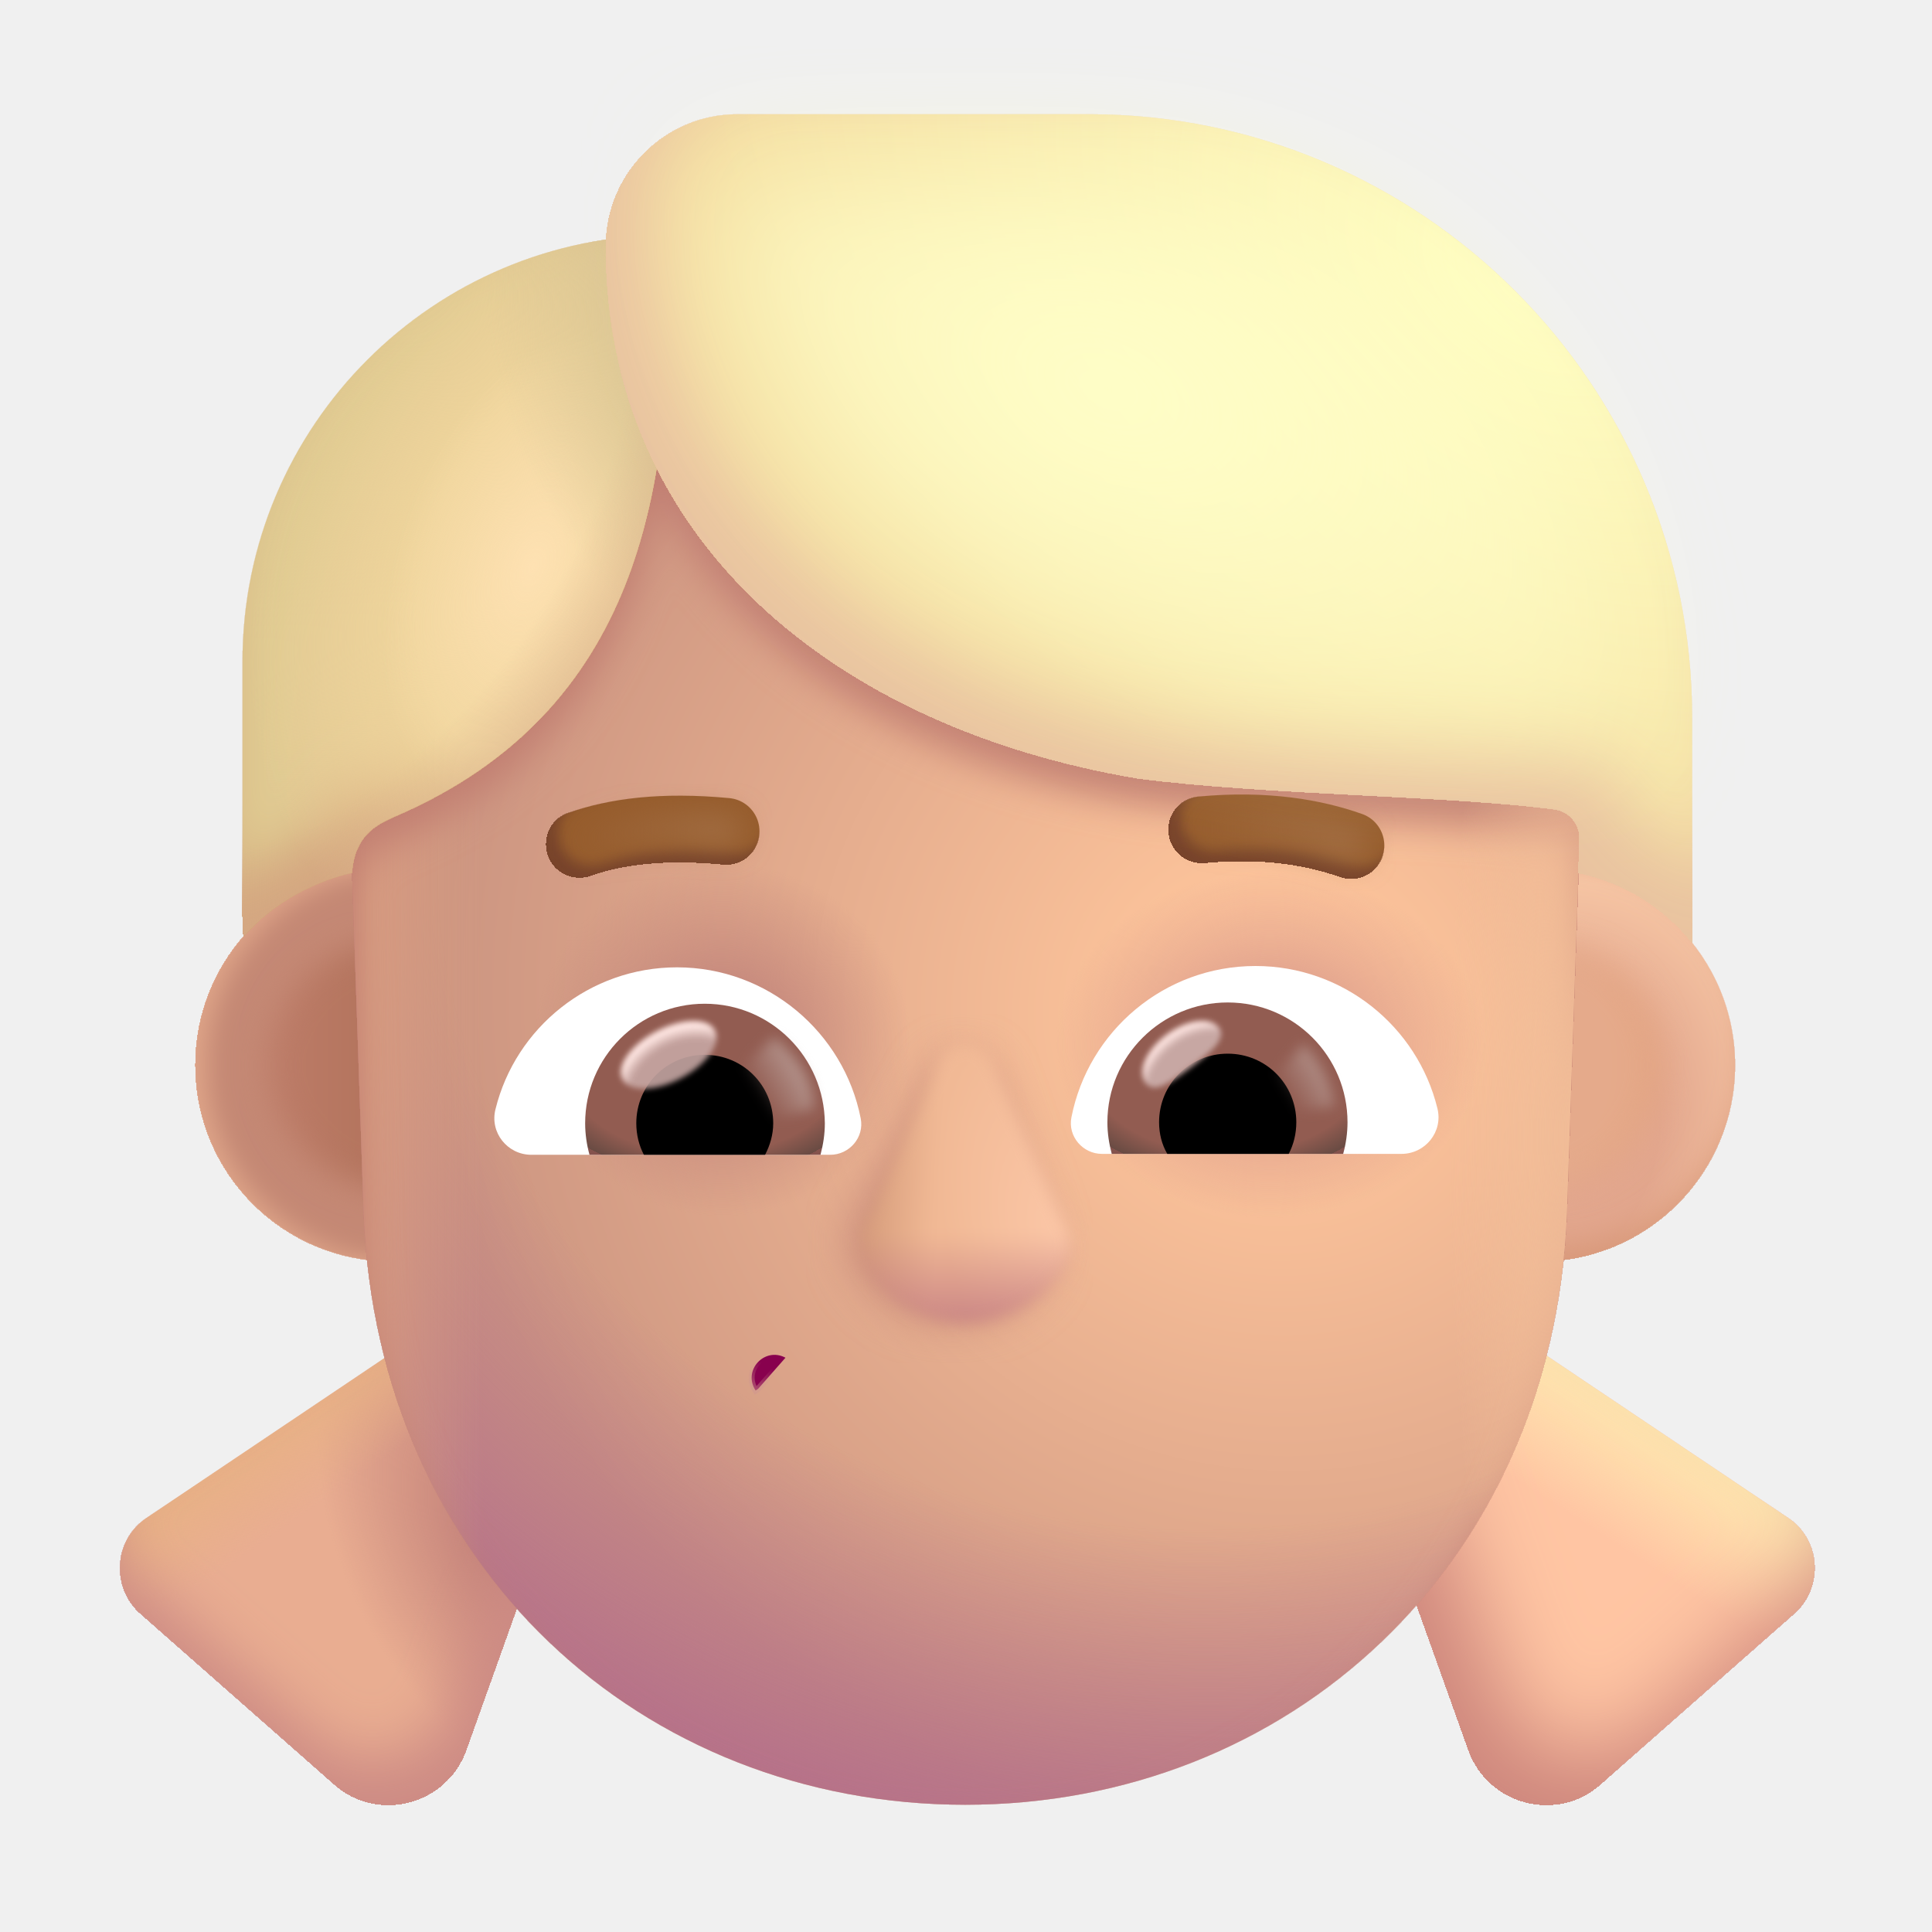
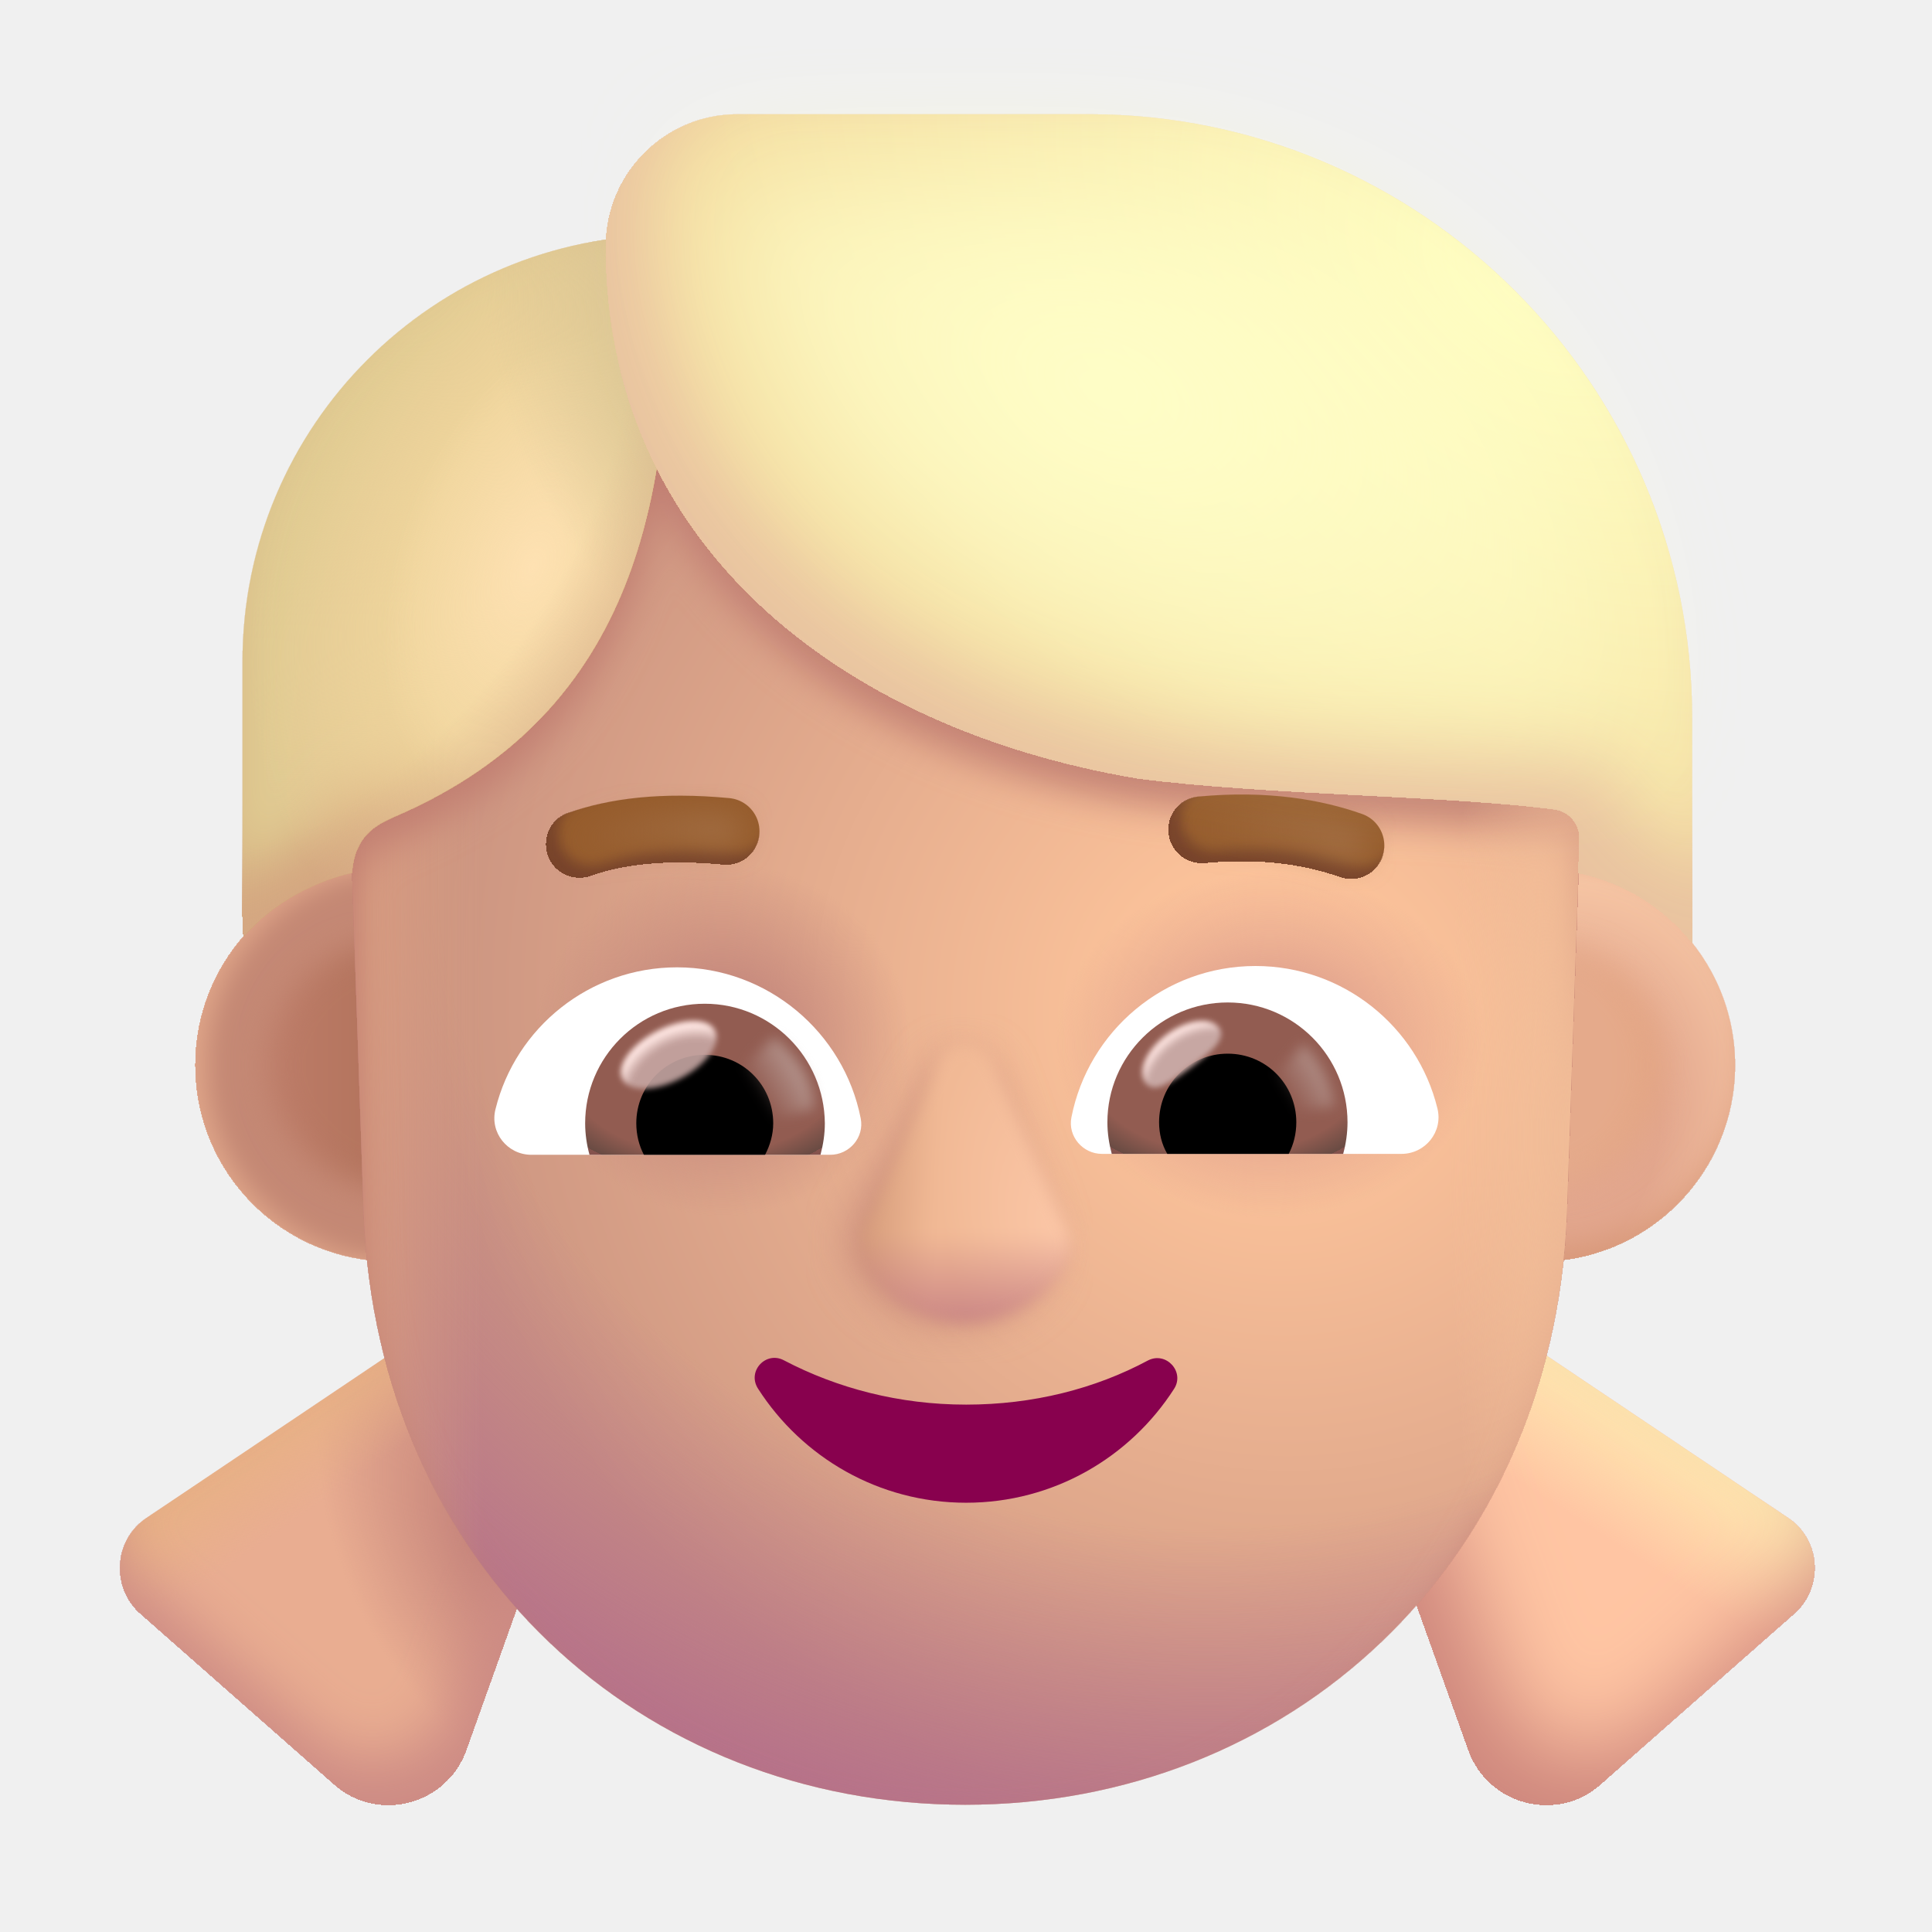
<svg xmlns="http://www.w3.org/2000/svg" width="32" height="32" viewBox="0 0 32 32" fill="none">
  <g filter="url(#filter0_i_4002_3631)">
    <path d="M6.488 20.892C8.283 20.892 9.738 19.436 9.738 17.642C9.738 15.847 8.283 14.392 6.488 14.392C4.693 14.392 3.238 15.847 3.238 17.642C3.238 19.436 4.693 20.892 6.488 20.892Z" fill="#C48874" />
  </g>
  <g filter="url(#filter1_i_4002_3631)">
    <path d="M25.488 20.892C27.283 20.892 28.738 19.436 28.738 17.642C28.738 15.847 27.283 14.392 25.488 14.392C23.693 14.392 22.238 15.847 22.238 17.642C22.238 19.436 23.693 20.892 25.488 20.892Z" fill="url(#paint0_radial_4002_3631)" />
  </g>
  <g filter="url(#filter2_f_4002_3631)">
    <path d="M25.488 19.671C26.609 19.671 27.518 18.762 27.518 17.642C27.518 16.521 26.609 15.612 25.488 15.612C24.368 15.612 23.459 16.521 23.459 17.642C23.459 18.762 24.368 19.671 25.488 19.671Z" fill="#E5AA8B" />
    <path d="M25.488 19.671C26.609 19.671 27.518 18.762 27.518 17.642C27.518 16.521 26.609 15.612 25.488 15.612C24.368 15.612 23.459 16.521 23.459 17.642C23.459 18.762 24.368 19.671 25.488 19.671Z" fill="url(#paint1_radial_4002_3631)" />
  </g>
  <g filter="url(#filter3_f_4002_3631)">
    <path d="M6.488 19.671C7.609 19.671 8.518 18.762 8.518 17.642C8.518 16.521 7.609 15.612 6.488 15.612C5.368 15.612 4.459 16.521 4.459 17.642C4.459 18.762 5.368 19.671 6.488 19.671Z" fill="url(#paint2_linear_4002_3631)" />
  </g>
  <g filter="url(#filter4_i_4002_3631)">
    <path d="M23.617 21.112L29.617 25.142C30.167 25.512 30.207 26.312 29.697 26.742L26.507 29.552C25.787 30.192 24.657 29.892 24.327 28.992L22.007 22.502L23.617 21.112Z" fill="#FFC5A3" />
    <path d="M23.617 21.112L29.617 25.142C30.167 25.512 30.207 26.312 29.697 26.742L26.507 29.552C25.787 30.192 24.657 29.892 24.327 28.992L22.007 22.502L23.617 21.112Z" fill="url(#paint3_linear_4002_3631)" />
  </g>
  <g filter="url(#filter5_i_4002_3631)">
    <path d="M8.427 21.112L2.427 25.142C1.877 25.512 1.837 26.312 2.347 26.742L5.537 29.552C6.257 30.192 7.387 29.892 7.717 28.992L10.037 22.502L8.427 21.112Z" fill="#E9AD91" />
    <path d="M8.427 21.112L2.427 25.142C1.877 25.512 1.837 26.312 2.347 26.742L5.537 29.552C6.257 30.192 7.387 29.892 7.717 28.992L10.037 22.502L8.427 21.112Z" fill="url(#paint4_radial_4002_3631)" />
    <path d="M8.427 21.112L2.427 25.142C1.877 25.512 1.837 26.312 2.347 26.742L5.537 29.552C6.257 30.192 7.387 29.892 7.717 28.992L10.037 22.502L8.427 21.112Z" fill="url(#paint5_linear_4002_3631)" />
  </g>
  <g filter="url(#filter6_i_4002_3631)">
    <path d="M18.847 12.892C15.246 12.284 12.265 10.511 10.877 7.749C10.494 10.065 9.421 12.282 6.555 13.517C6.222 13.66 5.887 13.839 5.831 14.424L6.024 20.107C6.263 25.965 10.648 29.892 15.988 29.892C21.319 29.892 25.713 25.965 25.953 20.107L26.163 13.903C26.172 13.655 25.997 13.437 25.751 13.405C24.901 13.292 23.775 13.234 22.594 13.173C21.314 13.107 19.97 13.037 18.847 12.892Z" fill="url(#paint6_radial_4002_3631)" />
    <path d="M18.847 12.892C15.246 12.284 12.265 10.511 10.877 7.749C10.494 10.065 9.421 12.282 6.555 13.517C6.222 13.66 5.887 13.839 5.831 14.424L6.024 20.107C6.263 25.965 10.648 29.892 15.988 29.892C21.319 29.892 25.713 25.965 25.953 20.107L26.163 13.903C26.172 13.655 25.997 13.437 25.751 13.405C24.901 13.292 23.775 13.234 22.594 13.173C21.314 13.107 19.97 13.037 18.847 12.892Z" fill="url(#paint7_radial_4002_3631)" />
    <path d="M18.847 12.892C15.246 12.284 12.265 10.511 10.877 7.749C10.494 10.065 9.421 12.282 6.555 13.517C6.222 13.66 5.887 13.839 5.831 14.424L6.024 20.107C6.263 25.965 10.648 29.892 15.988 29.892C21.319 29.892 25.713 25.965 25.953 20.107L26.163 13.903C26.172 13.655 25.997 13.437 25.751 13.405C24.901 13.292 23.775 13.234 22.594 13.173C21.314 13.107 19.97 13.037 18.847 12.892Z" fill="url(#paint8_linear_4002_3631)" />
  </g>
  <path d="M18.847 12.892C15.246 12.284 12.265 10.511 10.877 7.749C10.494 10.065 9.421 12.282 6.555 13.517C6.222 13.66 5.887 13.839 5.831 14.424L6.024 20.107C6.263 25.965 10.648 29.892 15.988 29.892C21.319 29.892 25.713 25.965 25.953 20.107L26.163 13.903C26.172 13.655 25.997 13.437 25.751 13.405C24.901 13.292 23.775 13.234 22.594 13.173C21.314 13.107 19.97 13.037 18.847 12.892Z" fill="url(#paint9_radial_4002_3631)" />
  <path d="M18.847 12.892C15.246 12.284 12.265 10.511 10.877 7.749C10.494 10.065 9.421 12.282 6.555 13.517C6.222 13.66 5.887 13.839 5.831 14.424L6.024 20.107C6.263 25.965 10.648 29.892 15.988 29.892C21.319 29.892 25.713 25.965 25.953 20.107L26.163 13.903C26.172 13.655 25.997 13.437 25.751 13.405C24.901 13.292 23.775 13.234 22.594 13.173C21.314 13.107 19.97 13.037 18.847 12.892Z" fill="url(#paint10_radial_4002_3631)" />
  <path d="M18.847 12.892C15.246 12.284 12.265 10.511 10.877 7.749C10.494 10.065 9.421 12.282 6.555 13.517C6.222 13.66 5.887 13.839 5.831 14.424L6.024 20.107C6.263 25.965 10.648 29.892 15.988 29.892C21.319 29.892 25.713 25.965 25.953 20.107L26.163 13.903C26.172 13.655 25.997 13.437 25.751 13.405C24.901 13.292 23.775 13.234 22.594 13.173C21.314 13.107 19.97 13.037 18.847 12.892Z" fill="url(#paint11_radial_4002_3631)" />
-   <path d="M13.01 22.488C12.665 22.303 12.297 22.696 12.515 23.031L12.557 23.003L13.01 22.488Z" fill="#88014E" stroke="url(#paint12_linear_4002_3631)" stroke-width="0.1" />
+   <path d="M16.002 23.265C14.894 23.265 13.865 22.993 12.986 22.532C12.687 22.371 12.367 22.712 12.557 23.003C13.286 24.138 14.554 24.89 16.002 24.89C17.45 24.89 18.718 24.138 19.447 23.003C19.627 22.722 19.317 22.381 19.017 22.532C18.139 23.003 17.11 23.265 16.002 23.265Z" fill="#88014E" />
  <g filter="url(#filter7_i_4002_3631)">
    <path d="M9.599 13.982C10.189 13.772 10.969 13.667 12.029 13.767" stroke="#965C2C" stroke-width="1.1" stroke-miterlimit="10" stroke-linecap="round" stroke-linejoin="round" />
  </g>
  <g filter="url(#filter8_f_4002_3631)">
-     <path d="M9.599 13.982C10.189 13.772 10.969 13.667 12.029 13.767" stroke="url(#paint13_linear_4002_3631)" stroke-width="0.5" stroke-miterlimit="10" stroke-linecap="round" stroke-linejoin="round" />
+     <path d="M9.599 13.982C10.189 13.772 10.969 13.667 12.029 13.767" stroke="url(#paint12_linear_4002_3631)" stroke-width="0.5" stroke-miterlimit="10" stroke-linecap="round" stroke-linejoin="round" />
  </g>
  <g filter="url(#filter9_i_4002_3631)">
    <path d="M22.378 14.001C21.788 13.791 20.968 13.641 19.908 13.741" stroke="#965C2C" stroke-width="1.1" stroke-miterlimit="10" stroke-linecap="round" stroke-linejoin="round" />
  </g>
  <g filter="url(#filter10_f_4002_3631)">
-     <path d="M22.378 14.001C21.788 13.791 20.968 13.641 19.908 13.741" stroke="url(#paint14_linear_4002_3631)" stroke-width="0.5" stroke-miterlimit="10" stroke-linecap="round" stroke-linejoin="round" />
+     <path d="M22.378 14.001C21.788 13.791 20.968 13.641 19.908 13.741" stroke="url(#paint13_linear_4002_3631)" stroke-width="0.5" stroke-miterlimit="10" stroke-linecap="round" stroke-linejoin="round" />
  </g>
  <g filter="url(#filter11_i_4002_3631)">
-     <path d="M4.017 10.952C4.017 7.052 7.177 3.892 11.077 3.892V4.862C11.077 8.042 10.618 11.767 6.555 13.517C6.216 13.663 5.876 13.845 5.829 14.454C5.227 14.595 4.538 14.931 4.034 15.511C4.023 15.348 4.017 15.185 4.017 15.022V10.952Z" fill="url(#paint15_radial_4002_3631)" />
-   </g>
+     <path d="M4.017 10.952C4.017 7.052 7.177 3.892 11.077 3.892V4.862C11.077 8.042 10.618 11.767 6.555 13.517C6.216 13.663 5.876 13.845 5.829 14.454C5.227 14.595 4.538 14.931 4.034 15.511C4.023 15.348 4.017 15.185 4.017 15.022V10.952Z" fill="url(#paint14_radial_4002_3631)" />
+   </g>
+   <path d="M4.017 10.952C4.017 7.052 7.177 3.892 11.077 3.892V4.862C11.077 8.042 10.618 11.767 6.555 13.517C6.216 13.663 5.876 13.845 5.829 14.454C5.227 14.595 4.538 14.931 4.034 15.511C4.023 15.348 4.017 15.185 4.017 15.022V10.952Z" fill="url(#paint15_radial_4002_3631)" />
  <path d="M4.017 10.952C4.017 7.052 7.177 3.892 11.077 3.892V4.862C11.077 8.042 10.618 11.767 6.555 13.517C6.216 13.663 5.876 13.845 5.829 14.454C5.227 14.595 4.538 14.931 4.034 15.511C4.023 15.348 4.017 15.185 4.017 15.022V10.952Z" fill="url(#paint16_radial_4002_3631)" />
  <path d="M4.017 10.952C4.017 7.052 7.177 3.892 11.077 3.892V4.862C11.077 8.042 10.618 11.767 6.555 13.517C6.216 13.663 5.876 13.845 5.829 14.454C5.227 14.595 4.538 14.931 4.034 15.511C4.023 15.348 4.017 15.185 4.017 15.022V10.952Z" fill="url(#paint17_radial_4002_3631)" />
  <path d="M4.017 10.952C4.017 7.052 7.177 3.892 11.077 3.892V4.862C11.077 8.042 10.618 11.767 6.555 13.517C6.216 13.663 5.876 13.845 5.829 14.454C5.227 14.595 4.538 14.931 4.034 15.511C4.023 15.348 4.017 15.185 4.017 15.022V10.952Z" fill="url(#paint18_radial_4002_3631)" />
-   <path d="M4.017 10.952C4.017 7.052 7.177 3.892 11.077 3.892V4.862C11.077 8.042 10.618 11.767 6.555 13.517C6.216 13.663 5.876 13.845 5.829 14.454C5.227 14.595 4.538 14.931 4.034 15.511C4.023 15.348 4.017 15.185 4.017 15.022V10.952Z" fill="url(#paint19_radial_4002_3631)" />
  <g filter="url(#filter12_f_4002_3631)">
    <path d="M17.321 20.571C17.364 20.758 17.33 20.965 17.194 21.137C16.832 21.598 16.254 21.872 15.636 21.823C15.019 21.774 14.491 21.412 14.198 20.899C14.057 20.648 14.098 20.365 14.249 20.164L15.521 17.801C15.61 17.636 15.787 17.539 15.974 17.554C16.161 17.569 16.321 17.692 16.383 17.869L17.292 20.475C17.298 20.491 17.303 20.507 17.308 20.523L17.325 20.572L17.321 20.571Z" fill="#C48577" />
  </g>
  <g filter="url(#filter13_f_4002_3631)">
    <path d="M17.703 20.398C17.765 20.596 17.745 20.822 17.613 21.018C17.263 21.546 16.663 21.892 15.993 21.892C15.323 21.892 14.723 21.546 14.363 21.018C14.19 20.76 14.21 20.451 14.356 20.222L15.525 17.565C15.607 17.38 15.79 17.26 15.993 17.26C16.195 17.26 16.379 17.38 16.46 17.565L17.663 20.297C17.671 20.313 17.678 20.33 17.684 20.347L17.707 20.398H17.703Z" fill="#F1B995" />
-     <path d="M17.703 20.398C17.765 20.596 17.745 20.822 17.613 21.018C17.263 21.546 16.663 21.892 15.993 21.892C15.323 21.892 14.723 21.546 14.363 21.018C14.19 20.76 14.21 20.451 14.356 20.222L15.525 17.565C15.607 17.38 15.79 17.26 15.993 17.26C16.195 17.26 16.379 17.38 16.46 17.565L17.663 20.297C17.671 20.313 17.678 20.33 17.684 20.347L17.707 20.398H17.703Z" fill="url(#paint20_radial_4002_3631)" />
+     <path d="M17.703 20.398C17.765 20.596 17.745 20.822 17.613 21.018C17.263 21.546 16.663 21.892 15.993 21.892C15.323 21.892 14.723 21.546 14.363 21.018C14.19 20.76 14.21 20.451 14.356 20.222L15.525 17.565C15.607 17.38 15.79 17.26 15.993 17.26C16.195 17.26 16.379 17.38 16.46 17.565L17.663 20.297C17.671 20.313 17.678 20.33 17.684 20.347L17.707 20.398H17.703Z" fill="url(#paint19_radial_4002_3631)" />
+     <path d="M17.703 20.398C17.765 20.596 17.745 20.822 17.613 21.018C17.263 21.546 16.663 21.892 15.993 21.892C15.323 21.892 14.723 21.546 14.363 21.018C14.19 20.76 14.21 20.451 14.356 20.222L15.525 17.565C15.607 17.38 15.79 17.26 15.993 17.26C16.195 17.26 16.379 17.38 16.46 17.565L17.663 20.297C17.671 20.313 17.678 20.33 17.684 20.347L17.707 20.398H17.703Z" fill="url(#paint20_linear_4002_3631)" />
    <path d="M17.703 20.398C17.765 20.596 17.745 20.822 17.613 21.018C17.263 21.546 16.663 21.892 15.993 21.892C15.323 21.892 14.723 21.546 14.363 21.018C14.19 20.76 14.21 20.451 14.356 20.222L15.525 17.565C15.607 17.38 15.79 17.26 15.993 17.26C16.195 17.26 16.379 17.38 16.46 17.565L17.663 20.297C17.671 20.313 17.678 20.33 17.684 20.347L17.707 20.398H17.703Z" fill="url(#paint21_linear_4002_3631)" />
-     <path d="M17.703 20.398C17.765 20.596 17.745 20.822 17.613 21.018C17.263 21.546 16.663 21.892 15.993 21.892C15.323 21.892 14.723 21.546 14.363 21.018C14.19 20.76 14.21 20.451 14.356 20.222L15.525 17.565C15.607 17.38 15.79 17.26 15.993 17.26C16.195 17.26 16.379 17.38 16.46 17.565L17.663 20.297C17.671 20.313 17.678 20.33 17.684 20.347L17.707 20.398H17.703Z" fill="url(#paint22_linear_4002_3631)" />
  </g>
  <g filter="url(#filter14_i_4002_3631)">
    <path d="M18.847 12.892C13.843 12.048 10.037 8.952 10.037 4.082C10.037 2.872 11.017 1.892 12.217 1.892H18.027C23.547 1.892 28.027 6.372 28.027 11.892V15.612C27.562 15.031 26.901 14.613 26.144 14.458L26.163 13.903C26.172 13.655 25.997 13.437 25.751 13.405C24.901 13.292 23.775 13.234 22.594 13.173C21.314 13.107 19.97 13.037 18.847 12.892Z" fill="#F4DDA0" />
-     <path d="M18.847 12.892C13.843 12.048 10.037 8.952 10.037 4.082C10.037 2.872 11.017 1.892 12.217 1.892H18.027C23.547 1.892 28.027 6.372 28.027 11.892V15.612C27.562 15.031 26.901 14.613 26.144 14.458L26.163 13.903C26.172 13.655 25.997 13.437 25.751 13.405C24.901 13.292 23.775 13.234 22.594 13.173C21.314 13.107 19.97 13.037 18.847 12.892Z" fill="url(#paint23_radial_4002_3631)" />
+     <path d="M18.847 12.892C13.843 12.048 10.037 8.952 10.037 4.082C10.037 2.872 11.017 1.892 12.217 1.892H18.027C23.547 1.892 28.027 6.372 28.027 11.892V15.612C27.562 15.031 26.901 14.613 26.144 14.458L26.163 13.903C26.172 13.655 25.997 13.437 25.751 13.405C24.901 13.292 23.775 13.234 22.594 13.173C21.314 13.107 19.97 13.037 18.847 12.892Z" fill="url(#paint22_radial_4002_3631)" />
  </g>
  <path d="M20.795 16C22.247 16 23.474 17.001 23.807 18.354C23.907 18.742 23.609 19.112 23.212 19.112H18.252C17.936 19.112 17.683 18.823 17.746 18.507C18.026 17.082 19.28 16 20.795 16Z" fill="white" />
-   <path d="M20.335 16.604C21.435 16.604 22.319 17.497 22.319 18.588C22.319 18.769 22.292 18.949 22.247 19.112H18.414C18.369 18.94 18.342 18.769 18.342 18.588C18.342 17.497 19.235 16.604 20.335 16.604Z" fill="url(#paint24_radial_4002_3631)" />
+   <path d="M20.335 16.604C21.435 16.604 22.319 17.497 22.319 18.588C22.319 18.769 22.292 18.949 22.247 19.112H18.414C18.369 18.94 18.342 18.769 18.342 18.588C18.342 17.497 19.235 16.604 20.335 16.604Z" fill="url(#paint23_radial_4002_3631)" />
  <path d="M19.198 18.588C19.198 17.957 19.703 17.452 20.335 17.452C20.966 17.452 21.471 17.957 21.471 18.588C21.471 18.778 21.426 18.958 21.345 19.112H19.334C19.244 18.958 19.198 18.778 19.198 18.588Z" fill="black" />
  <g filter="url(#filter15_f_4002_3631)">
    <path d="M20.189 17.024C20.33 17.213 20.035 17.443 19.699 17.695C19.363 17.946 19.114 18.122 18.972 17.933C18.831 17.744 18.989 17.387 19.325 17.136C19.661 16.885 20.048 16.835 20.189 17.024Z" fill="#C7A7A3" />
-     <path d="M20.189 17.024C20.33 17.213 20.035 17.443 19.699 17.695C19.363 17.946 19.114 18.122 18.972 17.933C18.831 17.744 18.989 17.387 19.325 17.136C19.661 16.885 20.048 16.835 20.189 17.024Z" fill="url(#paint25_radial_4002_3631)" />
+     <path d="M20.189 17.024C20.33 17.213 20.035 17.443 19.699 17.695C19.363 17.946 19.114 18.122 18.972 17.933C18.831 17.744 18.989 17.387 19.325 17.136C19.661 16.885 20.048 16.835 20.189 17.024Z" fill="url(#paint24_radial_4002_3631)" />
  </g>
  <g filter="url(#filter16_f_4002_3631)">
-     <path d="M22.102 18.327C22.029 17.814 21.729 17.428 21.588 17.298L21.01 17.933L21.271 18.44L22.102 18.327Z" fill="url(#paint26_linear_4002_3631)" />
+     <path d="M22.102 18.327C22.029 17.814 21.729 17.428 21.588 17.298L21.01 17.933L21.271 18.44L22.102 18.327Z" fill="url(#paint25_linear_4002_3631)" />
  </g>
  <path d="M11.214 16.022C9.764 16.022 8.54 17.021 8.207 18.371C8.108 18.758 8.405 19.127 8.801 19.127H13.752C14.067 19.127 14.319 18.839 14.256 18.524C13.977 17.102 12.717 16.022 11.214 16.022Z" fill="white" />
-   <path d="M11.673 16.625C10.575 16.625 9.692 17.516 9.692 18.605C9.692 18.785 9.719 18.965 9.764 19.127H13.59C13.635 18.956 13.662 18.785 13.662 18.605C13.653 17.516 12.771 16.625 11.673 16.625Z" fill="url(#paint27_radial_4002_3631)" />
+   <path d="M11.673 16.625C10.575 16.625 9.692 17.516 9.692 18.605C9.692 18.785 9.719 18.965 9.764 19.127H13.59C13.635 18.956 13.662 18.785 13.662 18.605C13.653 17.516 12.771 16.625 11.673 16.625Z" fill="url(#paint26_radial_4002_3631)" />
  <path d="M12.807 18.605C12.807 17.975 12.303 17.471 11.673 17.471C11.043 17.471 10.539 17.975 10.539 18.605C10.539 18.794 10.584 18.974 10.665 19.127H12.672C12.753 18.974 12.807 18.794 12.807 18.605Z" fill="black" />
  <g filter="url(#filter17_f_4002_3631)">
-     <path d="M13.482 18.372C13.482 17.733 12.962 17.306 12.821 17.177L12.181 17.796L12.575 18.598L13.482 18.372Z" fill="url(#paint28_linear_4002_3631)" />
+     <path d="M13.482 18.372C13.482 17.733 12.962 17.306 12.821 17.177L12.181 17.796L12.575 18.598L13.482 18.372Z" fill="url(#paint27_linear_4002_3631)" />
  </g>
  <g filter="url(#filter18_f_4002_3631)">
    <ellipse cx="11.075" cy="17.471" rx="0.865" ry="0.438" transform="rotate(-27.914 11.0752 17.4709)" fill="#C7A7A3" fill-opacity="0.9" />
-     <ellipse cx="11.075" cy="17.471" rx="0.865" ry="0.438" transform="rotate(-27.914 11.0752 17.4709)" fill="url(#paint29_radial_4002_3631)" />
+     <ellipse cx="11.075" cy="17.471" rx="0.865" ry="0.438" transform="rotate(-27.914 11.0752 17.4709)" fill="url(#paint28_radial_4002_3631)" />
  </g>
  <g filter="url(#filter19_f_4002_3631)">
-     <path d="M26.954 12.205C16.11 13.038 11.635 7.794 11.635 2.767H17.84C25.131 2.767 26.954 9.059 26.954 12.205Z" fill="url(#paint30_radial_4002_3631)" />
+     <path d="M26.954 12.205C16.11 13.038 11.635 7.794 11.635 2.767H17.84C25.131 2.767 26.954 9.059 26.954 12.205Z" fill="url(#paint29_radial_4002_3631)" />
  </g>
  <defs>
    <filter id="filter0_i_4002_3631" x="3.238" y="14.392" width="6.7" height="6.5" filterUnits="userSpaceOnUse" color-interpolation-filters="sRGB">
      <feFlood flood-opacity="0" result="BackgroundImageFix" />
      <feBlend mode="normal" in="SourceGraphic" in2="BackgroundImageFix" result="shape" />
      <feColorMatrix in="SourceAlpha" type="matrix" values="0 0 0 0 0 0 0 0 0 0 0 0 0 0 0 0 0 0 127 0" result="hardAlpha" />
      <feOffset dx="0.2" />
      <feGaussianBlur stdDeviation="0.2" />
      <feComposite in2="hardAlpha" operator="arithmetic" k2="-1" k3="1" />
      <feColorMatrix type="matrix" values="0 0 0 0 0.871 0 0 0 0 0.643 0 0 0 0 0.533 0 0 0 1 0" />
      <feBlend mode="normal" in2="shape" result="effect1_innerShadow_4002_3631" />
    </filter>
    <filter id="filter1_i_4002_3631" x="22.238" y="14.142" width="6.7" height="6.75" filterUnits="userSpaceOnUse" color-interpolation-filters="sRGB">
      <feFlood flood-opacity="0" result="BackgroundImageFix" />
      <feBlend mode="normal" in="SourceGraphic" in2="BackgroundImageFix" result="shape" />
      <feColorMatrix in="SourceAlpha" type="matrix" values="0 0 0 0 0 0 0 0 0 0 0 0 0 0 0 0 0 0 127 0" result="hardAlpha" />
      <feOffset dx="0.2" dy="-0.25" />
      <feGaussianBlur stdDeviation="0.25" />
      <feComposite in2="hardAlpha" operator="arithmetic" k2="-1" k3="1" />
      <feColorMatrix type="matrix" values="0 0 0 0 0.847 0 0 0 0 0.596 0 0 0 0 0.475 0 0 0 1 0" />
      <feBlend mode="normal" in2="shape" result="effect1_innerShadow_4002_3631" />
    </filter>
    <filter id="filter2_f_4002_3631" x="22.959" y="15.112" width="5.059" height="5.059" filterUnits="userSpaceOnUse" color-interpolation-filters="sRGB">
      <feFlood flood-opacity="0" result="BackgroundImageFix" />
      <feBlend mode="normal" in="SourceGraphic" in2="BackgroundImageFix" result="shape" />
      <feGaussianBlur stdDeviation="0.25" result="effect1_foregroundBlur_4002_3631" />
    </filter>
    <filter id="filter3_f_4002_3631" x="3.959" y="15.112" width="5.059" height="5.059" filterUnits="userSpaceOnUse" color-interpolation-filters="sRGB">
      <feFlood flood-opacity="0" result="BackgroundImageFix" />
      <feBlend mode="normal" in="SourceGraphic" in2="BackgroundImageFix" result="shape" />
      <feGaussianBlur stdDeviation="0.25" result="effect1_foregroundBlur_4002_3631" />
    </filter>
    <filter id="filter4_i_4002_3631" x="22.007" y="20.312" width="8.699" height="9.582" filterUnits="userSpaceOnUse" color-interpolation-filters="sRGB">
      <feFlood flood-opacity="0" result="BackgroundImageFix" />
      <feBlend mode="normal" in="SourceGraphic" in2="BackgroundImageFix" result="shape" />
      <feColorMatrix in="SourceAlpha" type="matrix" values="0 0 0 0 0 0 0 0 0 0 0 0 0 0 0 0 0 0 127 0" result="hardAlpha" />
      <feOffset dx="0.65" dy="-0.8" />
      <feGaussianBlur stdDeviation="0.75" />
      <feComposite in2="hardAlpha" operator="arithmetic" k2="-1" k3="1" />
      <feColorMatrix type="matrix" values="0 0 0 0 0.808 0 0 0 0 0.529 0 0 0 0 0.49 0 0 0 1 0" />
      <feBlend mode="normal" in2="shape" result="effect1_innerShadow_4002_3631" />
    </filter>
    <filter id="filter5_i_4002_3631" x="1.738" y="20.362" width="8.299" height="9.532" filterUnits="userSpaceOnUse" color-interpolation-filters="sRGB">
      <feFlood flood-opacity="0" result="BackgroundImageFix" />
      <feBlend mode="normal" in="SourceGraphic" in2="BackgroundImageFix" result="shape" />
      <feColorMatrix in="SourceAlpha" type="matrix" values="0 0 0 0 0 0 0 0 0 0 0 0 0 0 0 0 0 0 127 0" result="hardAlpha" />
      <feOffset dx="-0.25" dy="-0.75" />
      <feGaussianBlur stdDeviation="0.5" />
      <feComposite in2="hardAlpha" operator="arithmetic" k2="-1" k3="1" />
      <feColorMatrix type="matrix" values="0 0 0 0 0.804 0 0 0 0 0.545 0 0 0 0 0.518 0 0 0 1 0" />
      <feBlend mode="normal" in2="shape" result="effect1_innerShadow_4002_3631" />
    </filter>
    <filter id="filter6_i_4002_3631" x="5.831" y="7.749" width="20.332" height="22.543" filterUnits="userSpaceOnUse" color-interpolation-filters="sRGB">
      <feFlood flood-opacity="0" result="BackgroundImageFix" />
      <feBlend mode="normal" in="SourceGraphic" in2="BackgroundImageFix" result="shape" />
      <feColorMatrix in="SourceAlpha" type="matrix" values="0 0 0 0 0 0 0 0 0 0 0 0 0 0 0 0 0 0 127 0" result="hardAlpha" />
      <feOffset dy="0.4" />
      <feGaussianBlur stdDeviation="0.3" />
      <feComposite in2="hardAlpha" operator="arithmetic" k2="-1" k3="1" />
      <feColorMatrix type="matrix" values="0 0 0 0 0.761 0 0 0 0 0.498 0 0 0 0 0.447 0 0 0 1 0" />
      <feBlend mode="normal" in2="shape" result="effect1_innerShadow_4002_3631" />
    </filter>
    <filter id="filter7_i_4002_3631" x="9.049" y="12.979" width="3.73" height="1.554" filterUnits="userSpaceOnUse" color-interpolation-filters="sRGB">
      <feFlood flood-opacity="0" result="BackgroundImageFix" />
      <feBlend mode="normal" in="SourceGraphic" in2="BackgroundImageFix" result="shape" />
      <feColorMatrix in="SourceAlpha" type="matrix" values="0 0 0 0 0 0 0 0 0 0 0 0 0 0 0 0 0 0 127 0" result="hardAlpha" />
      <feOffset dx="0.2" dy="-0.2" />
      <feGaussianBlur stdDeviation="0.1" />
      <feComposite in2="hardAlpha" operator="arithmetic" k2="-1" k3="1" />
      <feColorMatrix type="matrix" values="0 0 0 0 0.467 0 0 0 0 0.263 0 0 0 0 0.165 0 0 0 1 0" />
      <feBlend mode="normal" in2="shape" result="effect1_innerShadow_4002_3631" />
    </filter>
    <filter id="filter8_f_4002_3631" x="8.849" y="12.979" width="3.93" height="1.754" filterUnits="userSpaceOnUse" color-interpolation-filters="sRGB">
      <feFlood flood-opacity="0" result="BackgroundImageFix" />
      <feBlend mode="normal" in="SourceGraphic" in2="BackgroundImageFix" result="shape" />
      <feGaussianBlur stdDeviation="0.25" result="effect1_foregroundBlur_4002_3631" />
    </filter>
    <filter id="filter9_i_4002_3631" x="19.358" y="12.96" width="3.77" height="1.592" filterUnits="userSpaceOnUse" color-interpolation-filters="sRGB">
      <feFlood flood-opacity="0" result="BackgroundImageFix" />
      <feBlend mode="normal" in="SourceGraphic" in2="BackgroundImageFix" result="shape" />
      <feColorMatrix in="SourceAlpha" type="matrix" values="0 0 0 0 0 0 0 0 0 0 0 0 0 0 0 0 0 0 127 0" result="hardAlpha" />
      <feOffset dx="0.2" dy="-0.2" />
      <feGaussianBlur stdDeviation="0.1" />
      <feComposite in2="hardAlpha" operator="arithmetic" k2="-1" k3="1" />
      <feColorMatrix type="matrix" values="0 0 0 0 0.467 0 0 0 0 0.263 0 0 0 0 0.165 0 0 0 1 0" />
      <feBlend mode="normal" in2="shape" result="effect1_innerShadow_4002_3631" />
    </filter>
    <filter id="filter10_f_4002_3631" x="19.158" y="12.96" width="3.97" height="1.792" filterUnits="userSpaceOnUse" color-interpolation-filters="sRGB">
      <feFlood flood-opacity="0" result="BackgroundImageFix" />
      <feBlend mode="normal" in="SourceGraphic" in2="BackgroundImageFix" result="shape" />
      <feGaussianBlur stdDeviation="0.25" result="effect1_foregroundBlur_4002_3631" />
    </filter>
    <filter id="filter11_i_4002_3631" x="3.517" y="3.392" width="7.56" height="12.119" filterUnits="userSpaceOnUse" color-interpolation-filters="sRGB">
      <feFlood flood-opacity="0" result="BackgroundImageFix" />
      <feBlend mode="normal" in="SourceGraphic" in2="BackgroundImageFix" result="shape" />
      <feColorMatrix in="SourceAlpha" type="matrix" values="0 0 0 0 0 0 0 0 0 0 0 0 0 0 0 0 0 0 127 0" result="hardAlpha" />
      <feOffset dx="-0.5" dy="-0.5" />
      <feGaussianBlur stdDeviation="0.5" />
      <feComposite in2="hardAlpha" operator="arithmetic" k2="-1" k3="1" />
      <feColorMatrix type="matrix" values="0 0 0 0 0.824 0 0 0 0 0.635 0 0 0 0 0.478 0 0 0 1 0" />
      <feBlend mode="normal" in2="shape" result="effect1_innerShadow_4002_3631" />
    </filter>
    <filter id="filter12_f_4002_3631" x="13.361" y="16.802" width="4.728" height="5.777" filterUnits="userSpaceOnUse" color-interpolation-filters="sRGB">
      <feFlood flood-opacity="0" result="BackgroundImageFix" />
      <feBlend mode="normal" in="SourceGraphic" in2="BackgroundImageFix" result="shape" />
      <feGaussianBlur stdDeviation="0.375" result="effect1_foregroundBlur_4002_3631" />
    </filter>
    <filter id="filter13_f_4002_3631" x="13.99" y="17.01" width="3.997" height="5.131" filterUnits="userSpaceOnUse" color-interpolation-filters="sRGB">
      <feFlood flood-opacity="0" result="BackgroundImageFix" />
      <feBlend mode="normal" in="SourceGraphic" in2="BackgroundImageFix" result="shape" />
      <feGaussianBlur stdDeviation="0.125" result="effect1_foregroundBlur_4002_3631" />
    </filter>
    <filter id="filter14_i_4002_3631" x="10.037" y="1.142" width="18.74" height="14.471" filterUnits="userSpaceOnUse" color-interpolation-filters="sRGB">
      <feFlood flood-opacity="0" result="BackgroundImageFix" />
      <feBlend mode="normal" in="SourceGraphic" in2="BackgroundImageFix" result="shape" />
      <feColorMatrix in="SourceAlpha" type="matrix" values="0 0 0 0 0 0 0 0 0 0 0 0 0 0 0 0 0 0 127 0" result="hardAlpha" />
      <feOffset dx="0.75" dy="-0.75" />
      <feGaussianBlur stdDeviation="0.625" />
      <feComposite in2="hardAlpha" operator="arithmetic" k2="-1" k3="1" />
      <feColorMatrix type="matrix" values="0 0 0 0 0.914 0 0 0 0 0.765 0 0 0 0 0.627 0 0 0 1 0" />
      <feBlend mode="normal" in2="shape" result="effect1_innerShadow_4002_3631" />
    </filter>
    <filter id="filter15_f_4002_3631" x="18.82" y="16.809" width="1.505" height="1.303" filterUnits="userSpaceOnUse" color-interpolation-filters="sRGB">
      <feFlood flood-opacity="0" result="BackgroundImageFix" />
      <feBlend mode="normal" in="SourceGraphic" in2="BackgroundImageFix" result="shape" />
      <feGaussianBlur stdDeviation="0.05" result="effect1_foregroundBlur_4002_3631" />
    </filter>
    <filter id="filter16_f_4002_3631" x="20.81" y="17.098" width="1.492" height="1.541" filterUnits="userSpaceOnUse" color-interpolation-filters="sRGB">
      <feFlood flood-opacity="0" result="BackgroundImageFix" />
      <feBlend mode="normal" in="SourceGraphic" in2="BackgroundImageFix" result="shape" />
      <feGaussianBlur stdDeviation="0.1" result="effect1_foregroundBlur_4002_3631" />
    </filter>
    <filter id="filter17_f_4002_3631" x="11.981" y="16.977" width="1.701" height="1.821" filterUnits="userSpaceOnUse" color-interpolation-filters="sRGB">
      <feFlood flood-opacity="0" result="BackgroundImageFix" />
      <feBlend mode="normal" in="SourceGraphic" in2="BackgroundImageFix" result="shape" />
      <feGaussianBlur stdDeviation="0.1" result="effect1_foregroundBlur_4002_3631" />
    </filter>
    <filter id="filter18_f_4002_3631" x="10.184" y="16.811" width="1.782" height="1.319" filterUnits="userSpaceOnUse" color-interpolation-filters="sRGB">
      <feFlood flood-opacity="0" result="BackgroundImageFix" />
      <feBlend mode="normal" in="SourceGraphic" in2="BackgroundImageFix" result="shape" />
      <feGaussianBlur stdDeviation="0.05" result="effect1_foregroundBlur_4002_3631" />
    </filter>
    <filter id="filter19_f_4002_3631" x="9.635" y="0.767" width="19.318" height="13.526" filterUnits="userSpaceOnUse" color-interpolation-filters="sRGB">
      <feFlood flood-opacity="0" result="BackgroundImageFix" />
      <feBlend mode="normal" in="SourceGraphic" in2="BackgroundImageFix" result="shape" />
      <feGaussianBlur stdDeviation="1" result="effect1_foregroundBlur_4002_3631" />
    </filter>
    <radialGradient id="paint0_radial_4002_3631" cx="0" cy="0" r="1" gradientUnits="userSpaceOnUse" gradientTransform="translate(24.9224 19.1103) rotate(-46.5343) scale(4.95152 3.97141)">
      <stop offset="0.573" stop-color="#E2A68D" />
      <stop offset="1" stop-color="#F6C5A4" />
    </radialGradient>
    <radialGradient id="paint1_radial_4002_3631" cx="0" cy="0" r="1" gradientUnits="userSpaceOnUse" gradientTransform="translate(24.7661 17.6416) scale(2.89063)">
      <stop offset="0.733" stop-color="#E2A27D" stop-opacity="0" />
      <stop offset="1" stop-color="#E2A27D" />
    </radialGradient>
    <linearGradient id="paint2_linear_4002_3631" x1="4.641" y1="17.642" x2="6.204" y2="17.642" gradientUnits="userSpaceOnUse">
      <stop stop-color="#BC7B67" />
      <stop offset="1" stop-color="#B3745D" />
    </linearGradient>
    <linearGradient id="paint3_linear_4002_3631" x1="27.922" y1="24.001" x2="26.86" y2="25.642" gradientUnits="userSpaceOnUse">
      <stop stop-color="#FFE7B0" />
      <stop offset="1" stop-color="#FFE7B0" stop-opacity="0" />
    </linearGradient>
    <radialGradient id="paint4_radial_4002_3631" cx="0" cy="0" r="1" gradientUnits="userSpaceOnUse" gradientTransform="translate(8.5 25.5024) rotate(152.79) scale(2.79678 4.60023)">
      <stop stop-color="#BC7975" />
      <stop offset="1" stop-color="#BC7975" stop-opacity="0" />
    </radialGradient>
    <linearGradient id="paint5_linear_4002_3631" x1="3.985" y1="23.673" x2="4.985" y2="25.11" gradientUnits="userSpaceOnUse">
      <stop stop-color="#E8B283" />
      <stop offset="1" stop-color="#E8B283" stop-opacity="0" />
    </linearGradient>
    <radialGradient id="paint6_radial_4002_3631" cx="0" cy="0" r="1" gradientUnits="userSpaceOnUse" gradientTransform="translate(21.0995 16.9024) rotate(121.935) scale(13.391 14.0248)">
      <stop offset="0.103" stop-color="#FFC69C" />
      <stop offset="1" stop-color="#CC9581" />
    </radialGradient>
    <radialGradient id="paint7_radial_4002_3631" cx="0" cy="0" r="1" gradientUnits="userSpaceOnUse" gradientTransform="translate(19.1875 14.875) rotate(101.168) scale(16.5169 18.951)">
      <stop offset="0.63" stop-color="#B36D8B" stop-opacity="0" />
      <stop offset="1" stop-color="#B36D8B" />
    </radialGradient>
    <linearGradient id="paint8_linear_4002_3631" x1="5.738" y1="18.61" x2="8" y2="18.61" gradientUnits="userSpaceOnUse">
      <stop stop-color="#D99E80" />
      <stop offset="1" stop-color="#D99E80" stop-opacity="0" />
    </linearGradient>
    <radialGradient id="paint9_radial_4002_3631" cx="0" cy="0" r="1" gradientUnits="userSpaceOnUse" gradientTransform="translate(26.1635 18.8203) rotate(180) scale(2.16825 11.9901)">
      <stop stop-color="#F3BF99" />
      <stop offset="1" stop-color="#F3BF99" stop-opacity="0" />
    </radialGradient>
    <radialGradient id="paint10_radial_4002_3631" cx="0" cy="0" r="1" gradientUnits="userSpaceOnUse" gradientTransform="translate(21.0365 17.3116) rotate(-90) scale(2.86429 3.55676)">
      <stop offset="0.297" stop-color="#DE9F8C" />
      <stop offset="1" stop-color="#DE9F8C" stop-opacity="0" />
    </radialGradient>
    <radialGradient id="paint11_radial_4002_3631" cx="0" cy="0" r="1" gradientUnits="userSpaceOnUse" gradientTransform="translate(11.9715 17.2172) rotate(-90) scale(2.92724 3.10574)">
      <stop offset="0.146" stop-color="#C1837A" />
      <stop offset="1" stop-color="#C1837A" stop-opacity="0" />
    </radialGradient>
-     <linearGradient id="paint12_linear_4002_3631" x1="13.922" y1="24.453" x2="14.406" y2="23.691" gradientUnits="userSpaceOnUse">
-       <stop stop-color="#CF958F" />
-       <stop offset="1" stop-color="#CF958F" stop-opacity="0" />
-     </linearGradient>
-     <linearGradient id="paint13_linear_4002_3631" x1="12.029" y1="13.982" x2="9.383" y2="13.982" gradientUnits="userSpaceOnUse">
+     <linearGradient id="paint12_linear_4002_3631" x1="12.029" y1="13.982" x2="9.383" y2="13.982" gradientUnits="userSpaceOnUse">
      <stop stop-color="#A36F45" />
      <stop offset="1" stop-color="#A36F45" stop-opacity="0" />
    </linearGradient>
-     <linearGradient id="paint14_linear_4002_3631" x1="22.378" y1="14.001" x2="19.688" y2="14.001" gradientUnits="userSpaceOnUse">
+     <linearGradient id="paint13_linear_4002_3631" x1="22.378" y1="14.001" x2="19.688" y2="14.001" gradientUnits="userSpaceOnUse">
      <stop stop-color="#A36F45" />
      <stop offset="1" stop-color="#A36F45" stop-opacity="0" />
    </linearGradient>
-     <radialGradient id="paint15_radial_4002_3631" cx="0" cy="0" r="1" gradientUnits="userSpaceOnUse" gradientTransform="translate(9.82864 10.2666) rotate(-154.722) scale(4.97651 8.30621)">
+     <radialGradient id="paint14_radial_4002_3631" cx="0" cy="0" r="1" gradientUnits="userSpaceOnUse" gradientTransform="translate(9.82864 10.2666) rotate(-154.722) scale(4.97651 8.30621)">
      <stop stop-color="#ECC69A" />
      <stop offset="1" stop-color="#DFCA91" />
    </radialGradient>
-     <radialGradient id="paint16_radial_4002_3631" cx="0" cy="0" r="1" gradientUnits="userSpaceOnUse" gradientTransform="translate(10.0786 9.2041) rotate(120.316) scale(7.30541 5.3846)">
+     <radialGradient id="paint15_radial_4002_3631" cx="0" cy="0" r="1" gradientUnits="userSpaceOnUse" gradientTransform="translate(10.0786 9.2041) rotate(120.316) scale(7.30541 5.3846)">
      <stop offset="0.534" stop-color="#EFD59C" />
      <stop offset="1" stop-color="#EFD59C" stop-opacity="0" />
    </radialGradient>
-     <radialGradient id="paint17_radial_4002_3631" cx="0" cy="0" r="1" gradientUnits="userSpaceOnUse" gradientTransform="translate(8.82864 9.3916) rotate(108.722) scale(3.99251 2.26103)">
+     <radialGradient id="paint16_radial_4002_3631" cx="0" cy="0" r="1" gradientUnits="userSpaceOnUse" gradientTransform="translate(8.82864 9.3916) rotate(108.722) scale(3.99251 2.26103)">
      <stop stop-color="#FEE1B2" />
      <stop offset="1" stop-color="#FEE1B2" stop-opacity="0" />
    </radialGradient>
-     <radialGradient id="paint18_radial_4002_3631" cx="0" cy="0" r="1" gradientUnits="userSpaceOnUse" gradientTransform="translate(12.8125 6.0625) rotate(153.072) scale(4.41632 5.86956)">
+     <radialGradient id="paint17_radial_4002_3631" cx="0" cy="0" r="1" gradientUnits="userSpaceOnUse" gradientTransform="translate(12.8125 6.0625) rotate(153.072) scale(4.41632 5.86956)">
      <stop offset="0.267" stop-color="#D4C191" />
      <stop offset="1" stop-color="#D4C191" stop-opacity="0" />
    </radialGradient>
-     <radialGradient id="paint19_radial_4002_3631" cx="0" cy="0" r="1" gradientUnits="userSpaceOnUse" gradientTransform="translate(5.75858 8.73304) rotate(36.7593) scale(5.72848 10.4402)">
+     <radialGradient id="paint18_radial_4002_3631" cx="0" cy="0" r="1" gradientUnits="userSpaceOnUse" gradientTransform="translate(5.75858 8.73304) rotate(36.7593) scale(5.72848 10.4402)">
      <stop offset="0.595" stop-color="#D7AC8B" stop-opacity="0" />
      <stop offset="1" stop-color="#D7AC8B" />
    </radialGradient>
-     <radialGradient id="paint20_radial_4002_3631" cx="0" cy="0" r="1" gradientUnits="userSpaceOnUse" gradientTransform="translate(17.5427 20.4907) rotate(-103.678) scale(3.66057 1.84853)">
+     <radialGradient id="paint19_radial_4002_3631" cx="0" cy="0" r="1" gradientUnits="userSpaceOnUse" gradientTransform="translate(17.5427 20.4907) rotate(-103.678) scale(3.66057 1.84853)">
      <stop stop-color="#FBC6A6" />
      <stop offset="1" stop-color="#FBC6A6" stop-opacity="0" />
    </radialGradient>
-     <linearGradient id="paint21_linear_4002_3631" x1="14.08" y1="20.018" x2="15.481" y2="20.081" gradientUnits="userSpaceOnUse">
+     <linearGradient id="paint20_linear_4002_3631" x1="14.08" y1="20.018" x2="15.481" y2="20.081" gradientUnits="userSpaceOnUse">
      <stop stop-color="#D09676" />
      <stop offset="1" stop-color="#D09676" stop-opacity="0" />
    </linearGradient>
-     <linearGradient id="paint22_linear_4002_3631" x1="15.812" y1="22.19" x2="15.812" y2="20.428" gradientUnits="userSpaceOnUse">
+     <linearGradient id="paint21_linear_4002_3631" x1="15.812" y1="22.19" x2="15.812" y2="20.428" gradientUnits="userSpaceOnUse">
      <stop stop-color="#C37C82" />
      <stop offset="1" stop-color="#C37C82" stop-opacity="0" />
    </linearGradient>
-     <radialGradient id="paint23_radial_4002_3631" cx="0" cy="0" r="1" gradientUnits="userSpaceOnUse" gradientTransform="translate(25.3911 4.5791) rotate(124.181) scale(10.1236 15.0089)">
+     <radialGradient id="paint22_radial_4002_3631" cx="0" cy="0" r="1" gradientUnits="userSpaceOnUse" gradientTransform="translate(25.3911 4.5791) rotate(124.181) scale(10.1236 15.0089)">
      <stop stop-color="#FFFFC2" />
      <stop offset="1" stop-color="#FFFFC2" stop-opacity="0" />
    </radialGradient>
-     <radialGradient id="paint24_radial_4002_3631" cx="0" cy="0" r="1" gradientUnits="userSpaceOnUse" gradientTransform="translate(20.3304 17.6648) rotate(90) scale(1.80382 2.86918)">
+     <radialGradient id="paint23_radial_4002_3631" cx="0" cy="0" r="1" gradientUnits="userSpaceOnUse" gradientTransform="translate(20.3304 17.6648) rotate(90) scale(1.80382 2.86918)">
      <stop offset="0.802" stop-color="#925C51" />
      <stop offset="1" stop-color="#694B43" />
      <stop offset="1" stop-color="#804D49" />
      <stop offset="1" stop-color="#85534D" />
    </radialGradient>
-     <radialGradient id="paint25_radial_4002_3631" cx="0" cy="0" r="1" gradientUnits="userSpaceOnUse" gradientTransform="translate(19.823 17.8519) rotate(-127.812) scale(0.841053 1.15793)">
+     <radialGradient id="paint24_radial_4002_3631" cx="0" cy="0" r="1" gradientUnits="userSpaceOnUse" gradientTransform="translate(19.823 17.8519) rotate(-127.812) scale(0.841053 1.15793)">
      <stop offset="0.766" stop-color="#FFE6E2" stop-opacity="0" />
      <stop offset="0.966" stop-color="#FFE6E2" />
    </radialGradient>
-     <linearGradient id="paint26_linear_4002_3631" x1="22.06" y1="17.785" x2="21.362" y2="18.214" gradientUnits="userSpaceOnUse">
+     <linearGradient id="paint25_linear_4002_3631" x1="22.06" y1="17.785" x2="21.362" y2="18.214" gradientUnits="userSpaceOnUse">
      <stop stop-color="#B4948D" />
      <stop offset="1" stop-color="#B4948D" stop-opacity="0" />
    </linearGradient>
-     <radialGradient id="paint27_radial_4002_3631" cx="0" cy="0" r="1" gradientUnits="userSpaceOnUse" gradientTransform="translate(11.6773 17.6833) rotate(90) scale(1.80042 2.86377)">
+     <radialGradient id="paint26_radial_4002_3631" cx="0" cy="0" r="1" gradientUnits="userSpaceOnUse" gradientTransform="translate(11.6773 17.6833) rotate(90) scale(1.80042 2.86377)">
      <stop offset="0.802" stop-color="#925C51" />
      <stop offset="1" stop-color="#694B43" />
      <stop offset="1" stop-color="#804D49" />
      <stop offset="1" stop-color="#85534D" />
    </radialGradient>
-     <linearGradient id="paint28_linear_4002_3631" x1="13.328" y1="17.803" x2="12.632" y2="18.232" gradientUnits="userSpaceOnUse">
+     <linearGradient id="paint27_linear_4002_3631" x1="13.328" y1="17.803" x2="12.632" y2="18.232" gradientUnits="userSpaceOnUse">
      <stop stop-color="#B4948D" />
      <stop offset="1" stop-color="#B4948D" stop-opacity="0" />
    </linearGradient>
-     <radialGradient id="paint29_radial_4002_3631" cx="0" cy="0" r="1" gradientUnits="userSpaceOnUse" gradientTransform="translate(11.0417 18.1697) rotate(-90.897) scale(1.09651 1.31805)">
+     <radialGradient id="paint28_radial_4002_3631" cx="0" cy="0" r="1" gradientUnits="userSpaceOnUse" gradientTransform="translate(11.0417 18.1697) rotate(-90.897) scale(1.09651 1.31805)">
      <stop offset="0.766" stop-color="#FFE6E2" stop-opacity="0" />
      <stop offset="0.966" stop-color="#FFE6E2" />
    </radialGradient>
-     <radialGradient id="paint30_radial_4002_3631" cx="0" cy="0" r="1" gradientUnits="userSpaceOnUse" gradientTransform="translate(18.3573 6.45155) rotate(23.2337) scale(15.8965 8.74181)">
+     <radialGradient id="paint29_radial_4002_3631" cx="0" cy="0" r="1" gradientUnits="userSpaceOnUse" gradientTransform="translate(18.3573 6.45155) rotate(23.2337) scale(15.8965 8.74181)">
      <stop stop-color="#FFFFC9" />
      <stop offset="1" stop-color="#FFFFC9" stop-opacity="0" />
    </radialGradient>
  </defs>
</svg>
